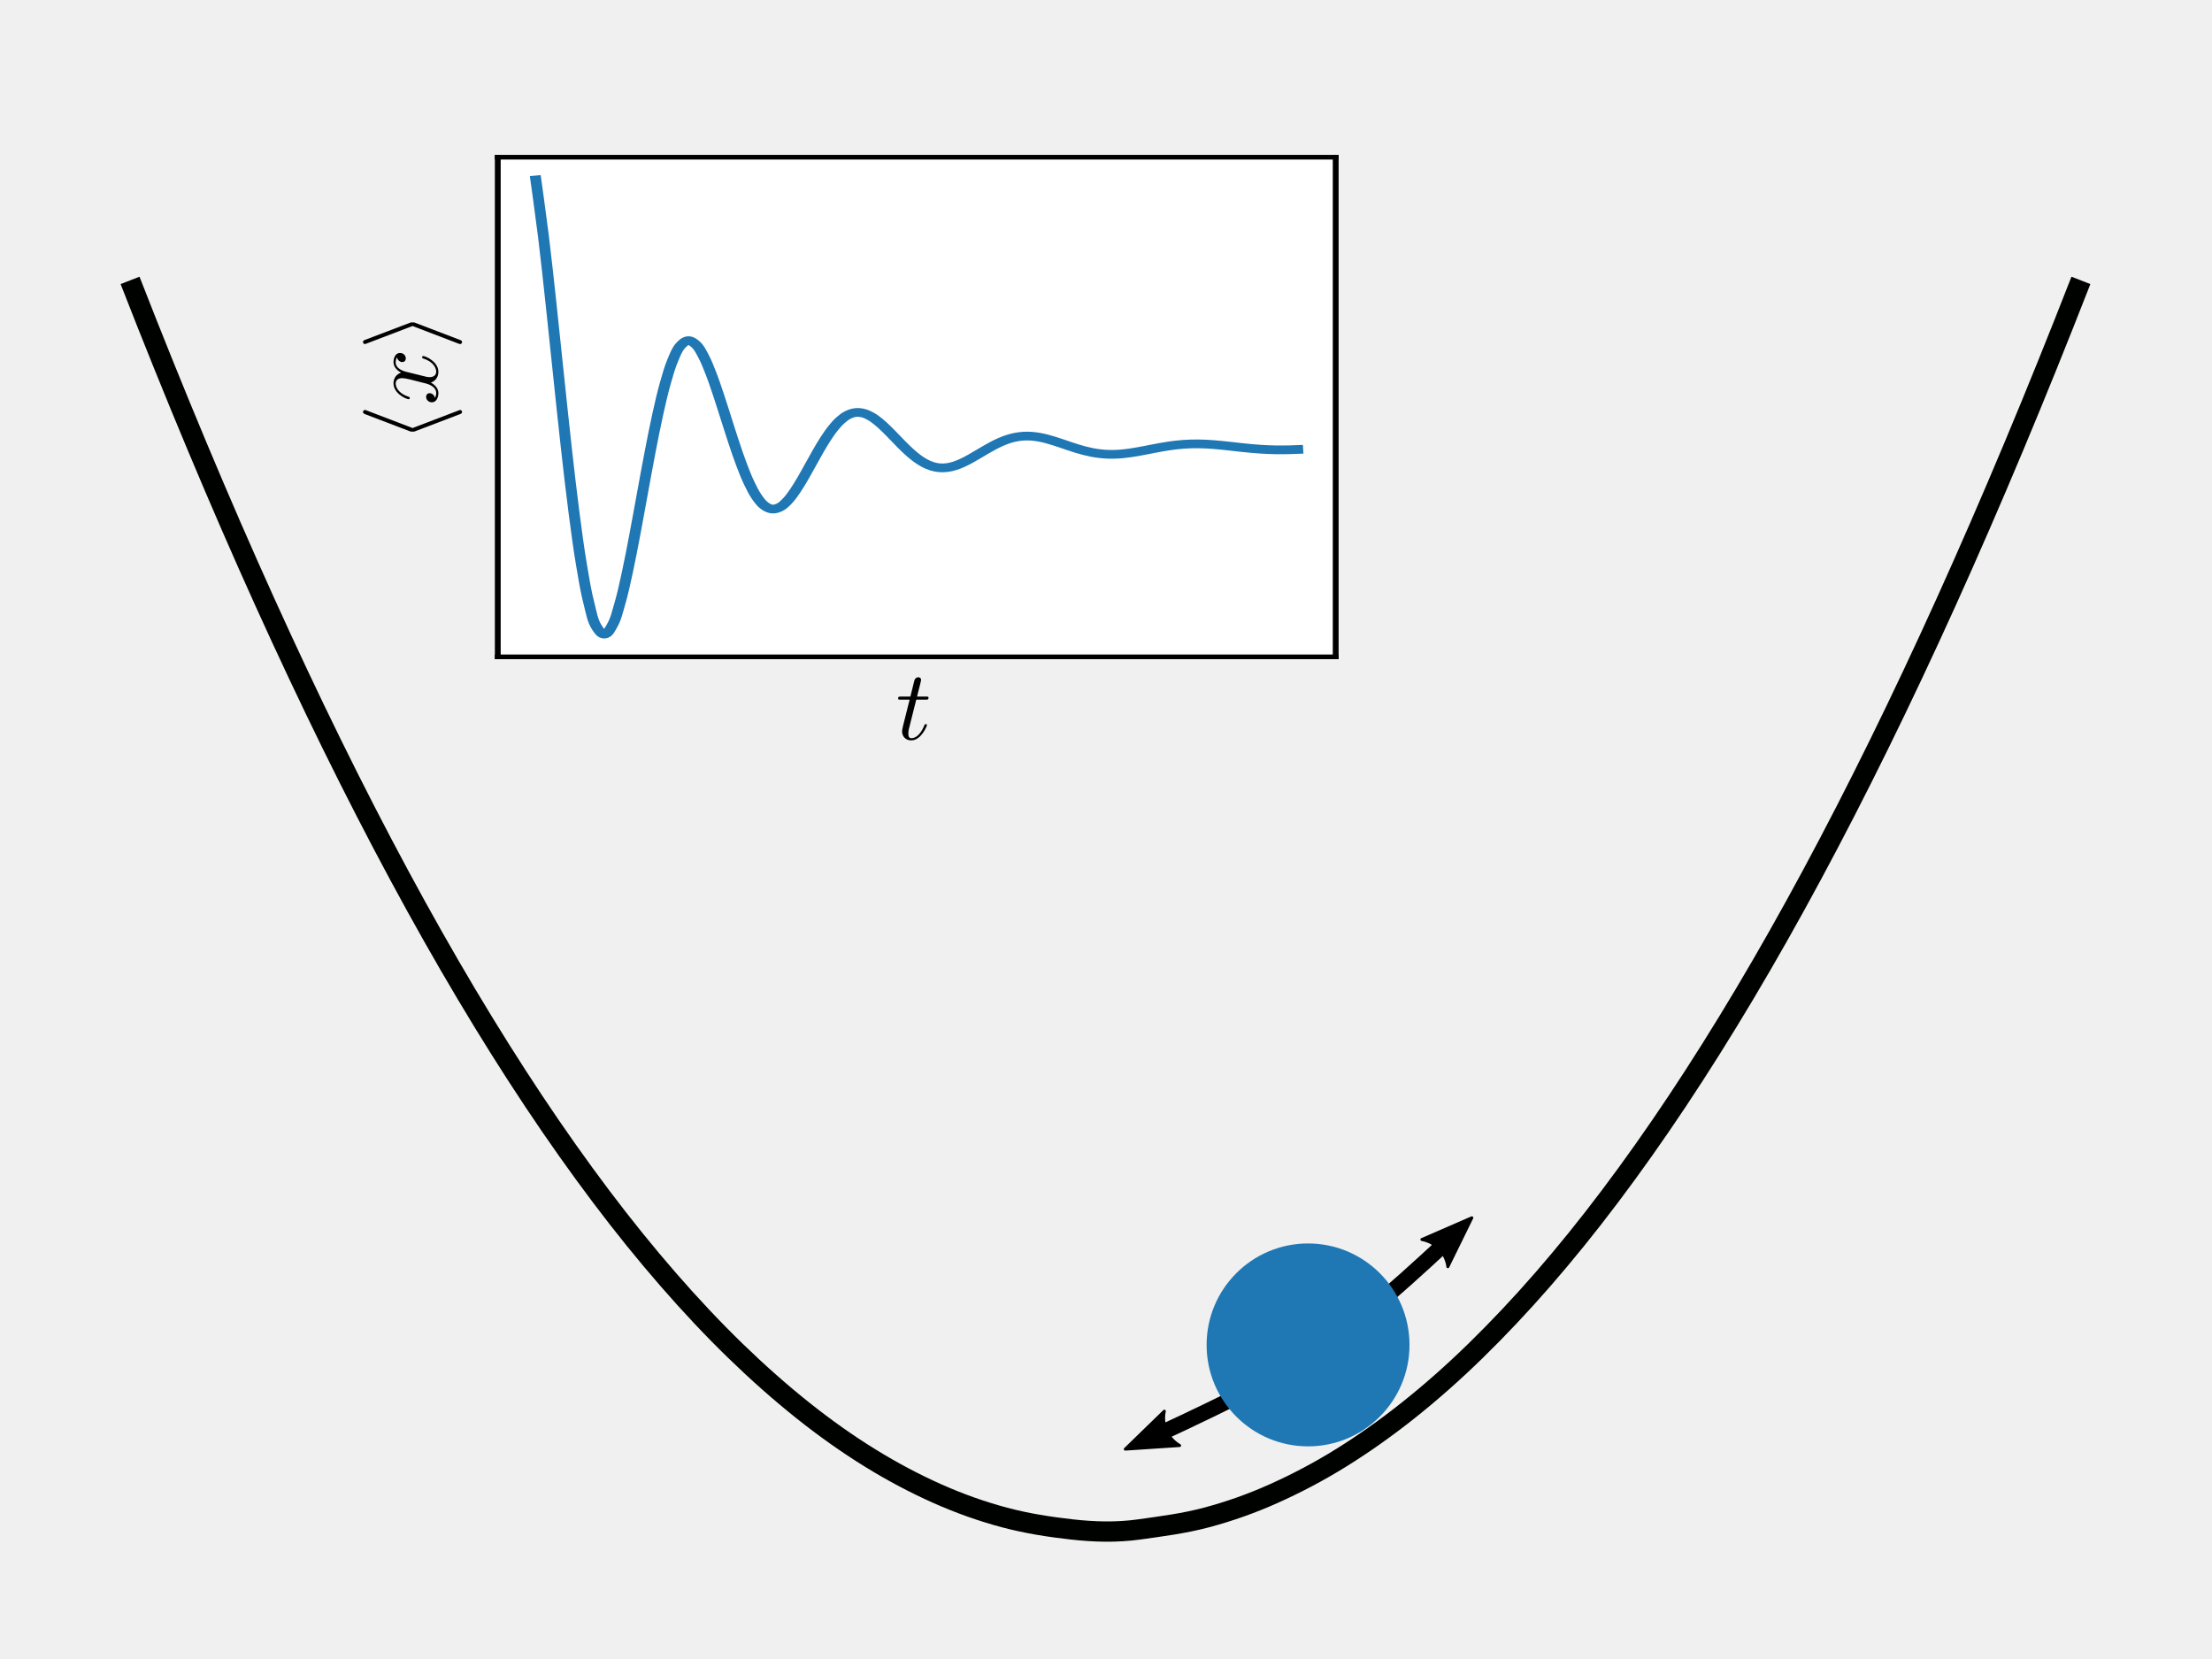
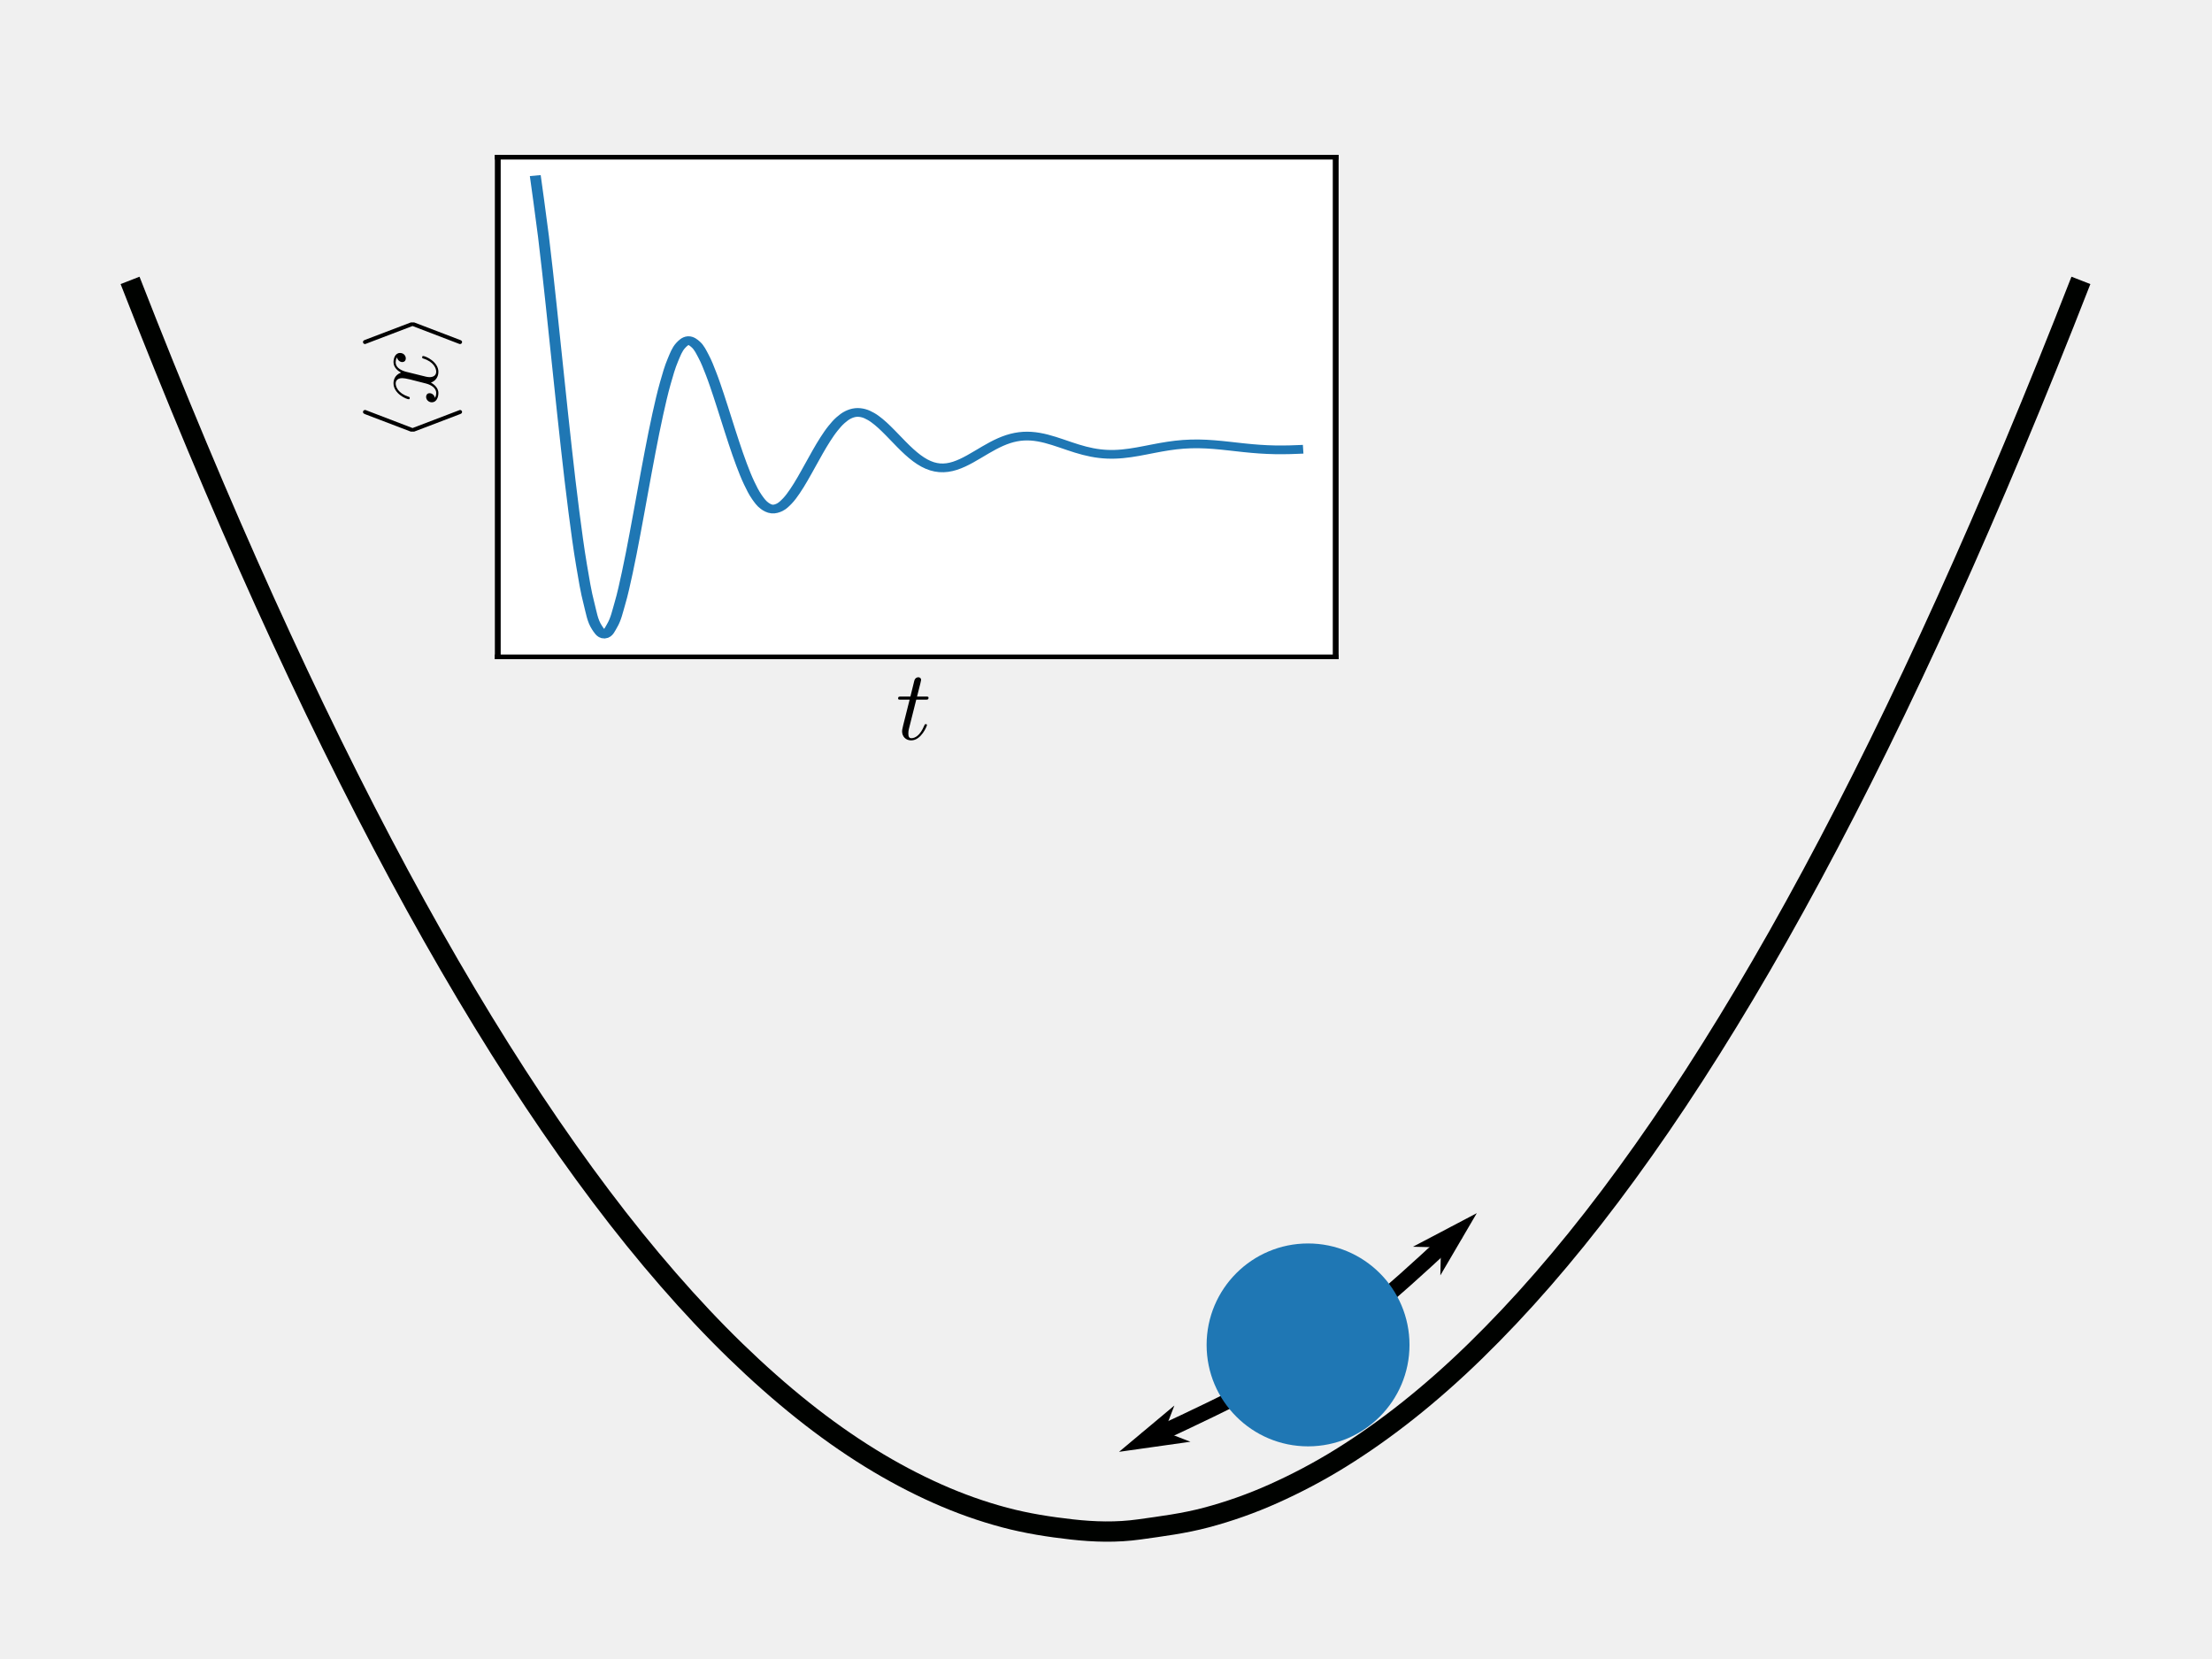
<svg xmlns="http://www.w3.org/2000/svg" version="1.1" id="svg2" viewBox="0 0 425.197 318.898" height="90mm" width="120mm">
  <defs id="defs4">
    <marker orient="auto" refY="0.0" refX="0.0" id="Arrow2Send" style="overflow:visible;">
      <path id="path7096" style="fill-rule:evenodd;stroke-width:0.625;stroke-linejoin:round;stroke:#000000;stroke-opacity:1;fill:#000000;fill-opacity:1" d="M 8.719,4.034 L -2.207,0.016 L 8.719,-4.002 C 6.973,-1.63 6.983,1.616 8.719,4.034 z " transform="scale(0.3) rotate(180) translate(-2.3,0)" />
    </marker>
    <marker orient="auto" refY="0.0" refX="0.0" id="Arrow1Send" style="overflow:visible;">
      <path id="path7078" d="M 0.0,0.0 L 5.0,-5.0 L -12.5,0.0 L 5.0,5.0 L 0.0,0.0 z " style="fill-rule:evenodd;stroke:#000000;stroke-width:1pt;stroke-opacity:1;fill:#000000;fill-opacity:1" transform="scale(0.2) rotate(180) translate(6,0)" />
    </marker>
    <marker orient="auto" refY="0.0" refX="0.0" id="Arrow1Mend" style="overflow:visible;">
      <path id="path7072" d="M 0.0,0.0 L 5.0,-5.0 L -12.5,0.0 L 5.0,5.0 L 0.0,0.0 z " style="fill-rule:evenodd;stroke:#000000;stroke-width:1pt;stroke-opacity:1;fill:#000000;fill-opacity:1" transform="scale(0.4) rotate(180) translate(10,0)" />
    </marker>
    <marker orient="auto" refY="0.0" refX="0.0" id="Arrow2Mstart" style="overflow:visible">
      <path id="path7087" style="fill-rule:evenodd;stroke-width:0.625;stroke-linejoin:round;stroke:#000000;stroke-opacity:1;fill:#000000;fill-opacity:1" d="M 8.719,4.034 L -2.207,0.016 L 8.719,-4.002 C 6.973,-1.63 6.983,1.616 8.719,4.034 z " transform="scale(0.6) translate(0,0)" />
    </marker>
    <marker orient="auto" refY="0.0" refX="0.0" id="marker8177" style="overflow:visible">
      <path id="path8179" d="M 0.0,0.0 L 5.0,-5.0 L -12.5,0.0 L 5.0,5.0 L 0.0,0.0 z " style="fill-rule:evenodd;stroke:#000000;stroke-width:1pt;stroke-opacity:1;fill:#000000;fill-opacity:1" transform="scale(0.2) translate(6,0)" />
    </marker>
    <marker orient="auto" refY="0.0" refX="0.0" id="marker8137" style="overflow:visible">
      <path id="path8139" d="M 0.0,0.0 L 5.0,-5.0 L -12.5,0.0 L 5.0,5.0 L 0.0,0.0 z " style="fill-rule:evenodd;stroke:#000000;stroke-width:1pt;stroke-opacity:1;fill:#000000;fill-opacity:1" transform="scale(0.2) translate(6,0)" />
    </marker>
    <marker orient="auto" refY="0.0" refX="0.0" id="Arrow1Sstart" style="overflow:visible">
      <path id="path7075" d="M 0.0,0.0 L 5.0,-5.0 L -12.5,0.0 L 5.0,5.0 L 0.0,0.0 z " style="fill-rule:evenodd;stroke:#000000;stroke-width:1pt;stroke-opacity:1;fill:#000000;fill-opacity:1" transform="scale(0.2) translate(6,0)" />
    </marker>
    <marker style="overflow:visible;" id="marker5411" refX="0.0" refY="0.0" orient="auto">
      <path transform="scale(0.2) rotate(180) translate(6,0)" style="fill-rule:evenodd;stroke:#000000;stroke-width:1pt;stroke-opacity:1;fill:#000000;fill-opacity:1" d="M 0.0,0.0 L 5.0,-5.0 L -12.5,0.0 L 5.0,5.0 L 0.0,0.0 z " id="path5413" />
    </marker>
    <marker orient="auto" refY="0.0" refX="0.0" id="Arrow2Sstart" style="overflow:visible">
      <path id="path4847" style="fill-rule:evenodd;stroke-width:0.625;stroke-linejoin:round;stroke:#000000;stroke-opacity:1;fill:#000000;fill-opacity:1" d="M 8.719,4.034 L -2.207,0.016 L 8.719,-4.002 C 6.973,-1.63 6.983,1.616 8.719,4.034 z " transform="scale(0.3) translate(-2.3,0)" />
    </marker>
    <marker orient="auto" refY="0.0" refX="0.0" id="DotS" style="overflow:visible">
      <path id="path4884" d="M -2.5,-1.0 C -2.5,1.76 -4.74,4.0 -7.5,4.0 C -10.26,4.0 -12.5,1.76 -12.5,-1.0 C -12.5,-3.76 -10.26,-6.0 -7.5,-6.0 C -4.74,-6.0 -2.5,-3.76 -2.5,-1.0 z " style="fill-rule:evenodd;stroke:#000000;stroke-width:1pt;stroke-opacity:1;fill:#000000;fill-opacity:1" transform="scale(0.2) translate(7.4, 1)" />
    </marker>
    <marker orient="auto" refY="0.0" refX="0.0" id="Arrow2Mend" style="overflow:visible;">
      <path id="path4844" style="fill-rule:evenodd;stroke-width:0.625;stroke-linejoin:round;stroke:#000000;stroke-opacity:1;fill:#000000;fill-opacity:1" d="M 8.719,4.034 L -2.207,0.016 L 8.719,-4.002 C 6.973,-1.63 6.983,1.616 8.719,4.034 z " transform="scale(0.6) rotate(180) translate(0,0)" />
    </marker>
    <marker orient="auto" refY="0.0" refX="0.0" id="marker5073" style="overflow:visible;">
      <path id="path4820" d="M 0.0,0.0 L 5.0,-5.0 L -12.5,0.0 L 5.0,5.0 L 0.0,0.0 z " style="fill-rule:evenodd;stroke:#000000;stroke-width:1pt;stroke-opacity:1;fill:#000000;fill-opacity:1" transform="scale(0.8) rotate(180) translate(12.5,0)" />
    </marker>
    <marker style="overflow:visible" id="Arrow1Lend" refX="0" refY="0" orient="auto">
      <path transform="matrix(-0.8,0,0,-0.8,-10,0)" style="fill:#ffb338;fill-opacity:1;fill-rule:evenodd;stroke:none;stroke-width:1pt;stroke-opacity:1" d="M 0,0 5,-5 -12.5,0 5,5 0,0 Z" id="path5609" />
    </marker>
    <marker orient="auto" refY="0" refX="0" id="marker4297" style="overflow:visible">
      <path id="path4299" d="M 0,0 5,-5 -12.5,0 5,5 0,0 Z" style="fill:#000000;fill-opacity:1;fill-rule:evenodd;stroke:#000000;stroke-width:1pt;stroke-opacity:1" transform="matrix(-0.4,0,0,-0.4,-4,0)" />
    </marker>
    <clipPath clipPathUnits="userSpaceOnUse" id="clipPath4807">
      <rect style="opacity:1;fill:#bf7e7d;fill-opacity:1;stroke:#000000;stroke-width:1.5;stroke-linecap:round;stroke-linejoin:round;stroke-miterlimit:4;stroke-dasharray:none;stroke-dashoffset:0.826;stroke-opacity:1" id="rect4809" width="105" height="55" x="345" y="852.362" />
    </clipPath>
    <clipPath id="p384916ccd0">
      <rect id="rect229" y="41.472" x="57.6" width="357.12" height="266.112" />
    </clipPath>
  </defs>
  <g id="layer1" transform="translate(0,-733.4646)">
-     <path style="fill:none;fill-rule:evenodd;stroke:#000000;stroke-width:3;stroke-linecap:butt;stroke-linejoin:miter;stroke-miterlimit:4;stroke-dasharray:none;stroke-opacity:1;marker-start:url(#Arrow2Sstart);marker-end:url(#Arrow2Send)" d="m 220,1010.362 c 0,0 22.722,-10.109 33,-17 9.82,-6.584 27,-23 27,-23" id="path7889" />
+     <path style="fill:none;fill-rule:evenodd;stroke:#000000;stroke-width:3;stroke-linecap:butt;stroke-linejoin:miter;stroke-miterlimit:4;stroke-dasharray:none;stroke-opacity:1;marker-start:url(#Arrow1Sstart);marker-end:url(#Arrow1Send)" d="m 220,1010.362 c 0,0 22.722,-10.109 33,-17 9.82,-6.584 27,-23 27,-23" id="path7889" />
    <path id="path4666" title="t t*t" d="m 25,787.362 c 4.31,11.052 8.621,21.717 12.931,32.007 4.31,10.291 8.62,20.195 12.931,29.724 4.309,9.524 8.621,18.673 12.931,27.436 4.31,8.763 8.619,17.146 12.931,25.153 4.309,8.002 8.621,15.623 12.931,22.864 4.31,7.241 8.621,14.095 12.931,20.575 4.31,6.48 8.625,12.57 12.931,18.292 4.315,5.734 8.621,11.052 12.931,16.004 4.31,4.952 8.613,9.531 12.931,13.721 4.303,4.175 8.624,7.998 12.931,11.432 4.313,3.439 8.618,6.478 12.931,9.143 4.308,2.662 8.625,4.942 12.931,6.86 4.315,1.923 8.621,3.442 12.931,4.59 4.31,1.147 8.632,1.813 12.931,2.295 2.163,0.242 4.318,0.393 6.471,0.408 2.153,0.015 4.305,-0.106 6.46,-0.408 4.31,-0.604 8.621,-1.147 12.931,-2.295 4.31,-1.147 8.621,-2.657 12.931,-4.59 4.31,-1.933 8.613,-4.18 12.931,-6.86 4.302,-2.67 8.63,-5.726 12.931,-9.143 4.319,-3.431 8.63,-7.232 12.931,-11.432 4.319,-4.218 8.621,-8.769 12.931,-13.721 4.31,-4.952 8.627,-10.286 12.931,-16.004 4.316,-5.733 8.621,-11.812 12.931,-18.292 4.31,-6.48 8.622,-13.34 12.931,-20.575 4.312,-7.24 8.621,-14.862 12.931,-22.864 4.31,-8.002 8.621,-16.39 12.931,-25.153 4.31,-8.763 8.622,-17.911 12.931,-27.436 4.311,-9.529 8.62,-19.434 12.931,-29.724 4.309,-10.285 8.621,-20.956 12.931,-32.007" style="opacity:1;fill:none;fill-opacity:1;stroke:#000200;stroke-width:3.9;stroke-linecap:butt;stroke-linejoin:miter;stroke-miterlimit:4;stroke-dasharray:none;stroke-dashoffset:0.826;stroke-opacity:1" />
    <g id="g7038" transform="matrix(0.8394939,0,0,0.8394939,11.14954,138.1269)">
      <g id="g6908" transform="matrix(0.4297953,0,0,0.3439221,221.1653,618.8573)">
        <path d="m -280.291,699.882 446.4,0 0,-332.64 -446.4,0 z" style="fill:#ffffff" id="path14" />
        <path transform="matrix(1.25,0,0,1.25,-352.2909,315.4022)" clip-path="url(#p384916ccd0)" d="m 73.833,53.568 c 0,0 2.251,20.114 3.247,30.192 1.186,12.013 2.199,24.051 3.247,36.084 1.119,12.862 2.154,25.736 3.247,38.601 1.072,12.625 2.108,25.254 3.247,37.87 1.031,11.426 2.053,22.854 3.247,34.255 0.99,9.454 1.972,18.913 3.247,28.313 0.941,6.942 1.817,13.919 3.247,20.73 0.873,4.161 1.358,8.655 3.247,12.251 0.796,1.516 1.797,3.719 3.247,3.624 1.607,-0.105 2.42,-2.739 3.247,-4.464 1.662,-3.47 2.325,-7.558 3.247,-11.435 1.316,-5.538 2.255,-11.208 3.247,-16.851 1.192,-6.784 2.203,-13.615 3.247,-20.437 1.124,-7.353 2.159,-14.727 3.247,-22.089 1.077,-7.288 2.114,-14.586 3.247,-21.861 1.037,-6.661 2.063,-13.327 3.247,-19.95 0.997,-5.58 1.993,-11.167 3.247,-16.666 0.953,-4.181 1.878,-8.398 3.247,-12.395 0.901,-2.63 1.692,-5.463 3.247,-7.564 0.873,-1.18 1.962,-2.526 3.247,-2.602 1.216,-0.072 2.341,1.072 3.247,2.09 1.465,1.646 2.311,4.005 3.247,6.172 1.295,2.999 2.253,6.211 3.247,9.385 1.19,3.803 2.206,7.689 3.247,11.56 1.127,4.191 2.164,8.418 3.247,12.627 1.081,4.203 2.123,8.423 3.247,12.608 1.044,3.886 2.078,7.778 3.247,11.608 1.008,3.303 2.023,6.61 3.247,9.797 0.973,2.535 1.958,5.091 3.247,7.396 0.942,1.685 1.922,3.426 3.247,4.646 0.953,0.877 2.069,1.653 3.247,1.795 1.105,0.133 2.249,-0.315 3.247,-0.924 1.255,-0.766 2.27,-2.064 3.247,-3.313 1.231,-1.576 2.239,-3.408 3.247,-5.215 1.172,-2.103 2.202,-4.325 3.247,-6.53 1.124,-2.374 2.167,-4.805 3.247,-7.211 1.085,-2.419 2.133,-4.865 3.247,-7.265 1.053,-2.27 2.1,-4.549 3.247,-6.747 1.026,-1.965 2.067,-3.927 3.247,-5.752 1.003,-1.553 2.044,-3.09 3.247,-4.404 0.994,-1.087 2.057,-2.123 3.247,-2.84 1.017,-0.613 2.123,-1.065 3.247,-1.204 1.081,-0.134 2.194,0.033 3.247,0.37 1.143,0.366 2.219,1.04 3.247,1.766 1.157,0.818 2.212,1.849 3.247,2.891 1.138,1.146 2.192,2.419 3.247,3.684 1.112,1.333 2.169,2.737 3.247,4.114 1.087,1.388 2.146,2.81 3.247,4.182 1.065,1.328 2.126,2.663 3.247,3.918 1.048,1.174 2.112,2.332 3.247,3.373 1.038,0.952 2.109,1.863 3.247,2.618 1.039,0.689 2.122,1.298 3.247,1.73 1.054,0.404 2.148,0.679 3.247,0.791 1.079,0.11 2.173,0.053 3.247,-0.119 1.101,-0.177 2.186,-0.523 3.247,-0.934 1.111,-0.431 2.186,-1 3.247,-1.599 1.108,-0.625 2.179,-1.349 3.247,-2.075 1.098,-0.747 2.168,-1.555 3.247,-2.344 1.086,-0.794 2.157,-1.62 3.247,-2.405 1.075,-0.774 2.147,-1.554 3.247,-2.273 1.067,-0.697 2.142,-1.377 3.247,-1.976 1.063,-0.576 2.143,-1.112 3.247,-1.553 1.065,-0.425 2.149,-0.787 3.247,-1.049 1.071,-0.256 2.158,-0.429 3.247,-0.512 1.08,-0.082 2.166,-0.069 3.247,0.015 1.088,0.084 2.172,0.263 3.247,0.49 1.092,0.23 2.173,0.543 3.247,0.881 1.092,0.344 2.17,0.753 3.247,1.167 1.089,0.419 2.166,0.883 3.247,1.335 1.084,0.454 2.162,0.931 3.247,1.382 1.08,0.449 2.158,0.903 3.247,1.317 1.076,0.41 2.156,0.808 3.247,1.156 1.075,0.343 2.157,0.659 3.247,0.92 1.076,0.257 2.159,0.474 3.247,0.635 1.078,0.159 2.162,0.269 3.247,0.327 1.081,0.058 2.165,0.061 3.247,0.023 1.084,-0.038 2.167,-0.131 3.247,-0.254 1.085,-0.123 2.167,-0.295 3.247,-0.484 1.086,-0.19 2.167,-0.42 3.247,-0.655 1.085,-0.236 2.165,-0.5 3.247,-0.759 1.083,-0.259 2.164,-0.534 3.247,-0.793 1.081,-0.259 2.162,-0.523 3.247,-0.763 1.08,-0.239 2.162,-0.472 3.247,-0.676 1.08,-0.203 2.162,-0.389 3.247,-0.544 1.08,-0.154 2.162,-0.284 3.247,-0.383 1.081,-0.098 2.163,-0.167 3.247,-0.207 1.082,-0.04 2.164,-0.048 3.247,-0.031 1.083,0.016 2.165,0.064 3.247,0.13 1.083,0.066 2.165,0.16 3.247,0.265 1.083,0.106 2.165,0.234 3.247,0.367 1.083,0.133 2.165,0.283 3.247,0.431 1.083,0.148 2.164,0.306 3.247,0.455 1.082,0.149 2.164,0.302 3.247,0.441 1.082,0.139 2.163,0.275 3.247,0.394 1.081,0.119 2.163,0.229 3.247,0.321 1.081,0.092 2.164,0.17 3.247,0.23 1.082,0.06 2.164,0.103 3.247,0.13 1.082,0.026 2.164,0.035 3.247,0.029 1.082,-0.006 2.165,-0.03 3.247,-0.065 1.083,-0.035 3.247,-0.145 3.247,-0.145" style="fill:none;stroke:#1f77b4;stroke-width:4.647;stroke-linecap:square" id="path212" />
        <path d="m -280.291,699.882 0,-332.64" style="fill:none;stroke:#000000;stroke-width:3.098;stroke-linecap:square;stroke-linejoin:miter" id="path215" />
        <path d="m 166.109,699.882 0,-332.64" style="fill:none;stroke:#000000;stroke-width:3.098;stroke-linecap:square;stroke-linejoin:miter" id="path218" />
        <path d="m -280.291,699.882 446.4,0" style="fill:none;stroke:#000000;stroke-width:3.098;stroke-linecap:square;stroke-linejoin:miter" id="path221" />
        <path d="m -280.291,367.242 446.4,0" style="fill:none;stroke:#000000;stroke-width:3.098;stroke-linecap:square;stroke-linejoin:miter" id="path224" />
      </g>
      <g transform="matrix(0,-1,1,0,-47.08527,938.6133)" id="g5314-3">
        <g style="font-style:normal;font-variant:normal;font-weight:normal;font-stretch:normal;letter-spacing:normal;word-spacing:normal;text-anchor:start;fill:none;fill-opacity:1;fill-rule:evenodd;stroke:#000000;stroke-width:1.191;stroke-linecap:butt;stroke-linejoin:miter;stroke-miterlimit:10.433;stroke-dasharray:none;stroke-dashoffset:0;stroke-opacity:1" id="content-6" transform="matrix(0.4555681,0,0,-0.4555681,-79.72441,318.8976)" xml:space="preserve" stroke-miterlimit="10.433" font-style="normal" font-variant="normal" font-weight="normal" font-stretch="normal" font-size-adjust="none" letter-spacing="normal" word-spacing="normal">
          <path style="fill:#000000;stroke-width:0" d="m 472.34,441.47 0.01,0.02 0.01,0.03 0.01,0.02 0.01,0.03 0.02,0.04 0.02,0.04 0.02,0.04 0.01,0.04 0.02,0.04 0.01,0.03 0.01,0.04 0.02,0.03 0.01,0.03 0.01,0.03 0,0.02 0.01,0.03 0.01,0.02 0.01,0.03 0,0.02 0.01,0.02 0,0.02 0,0.02 0.01,0.05 0,0.03 0,0.04 0.01,0.05 0,0.04 0,0.02 0,0.02 c 0,0.55 -0.45,1 -1,1 -0.45,0 -0.8,-0.25 -1.14,-1.15 l -8.72,-22.86 0,-1.74 8.72,-22.87 c 0.19,-0.54 0.44,-1.19 1.14,-1.19 0.55,0 1,0.45 1,0.99 0,0.15 0,0.25 -0.25,0.8 l -8.82,23.11 z" id="path5317-7" />
          <path style="fill:#000000;stroke-width:0" d="m 491.64,421.04 0.03,0.13 0.03,0.15 0.05,0.17 0.04,0.18 0.06,0.19 0.06,0.21 0.06,0.21 0.07,0.23 0.08,0.23 0.09,0.24 0.1,0.25 0.1,0.24 0.11,0.25 0.12,0.25 0.13,0.25 0.14,0.25 0.15,0.24 0.15,0.24 0.17,0.23 0.18,0.22 0.18,0.22 0.2,0.2 0.21,0.19 0.22,0.18 0.23,0.16 0.25,0.14 0.12,0.07 0.13,0.06 0.13,0.05 0.14,0.05 0.14,0.05 0.14,0.04 0.14,0.03 0.15,0.03 0.15,0.02 0.16,0.02 0.16,0.01 0.16,0 c 0.25,0 1.45,0 2.49,-0.65 -1.4,-0.25 -2.39,-1.49 -2.39,-2.68 0,-0.8 0.54,-1.75 1.89,-1.75 1.1,0 2.69,0.9 2.69,2.89 0,2.59 -2.94,3.29 -4.63,3.29 -2.89,0 -4.64,-2.64 -5.23,-3.79 -1.25,3.29 -3.94,3.79 -5.38,3.79 -5.18,0 -8.02,-6.43 -8.02,-7.67 0,-0.5 0.5,-0.5 0.6,-0.5 0.39,0 0.54,0.1 0.64,0.54 1.7,5.29 4.98,6.53 6.68,6.53 0.95,0 2.69,-0.45 2.69,-3.33 0,-1.55 -0.85,-4.89 -2.69,-11.86 -0.8,-3.09 -2.54,-5.18 -4.73,-5.18 -0.3,0 -1.45,0 -2.49,0.65 1.24,0.25 2.34,1.29 2.34,2.69 0,1.34 -1.1,1.74 -1.85,1.74 -1.49,0 -2.73,-1.3 -2.73,-2.89 0,-2.29 2.48,-3.29 4.68,-3.29 3.28,0 5.08,3.49 5.23,3.79 0.6,-1.85 2.39,-3.79 5.38,-3.79 5.13,0 7.97,6.43 7.97,7.67 0,0.5 -0.45,0.5 -0.6,0.5 -0.45,0 -0.55,-0.2 -0.65,-0.55 -1.64,-5.33 -5.03,-6.52 -6.62,-6.52 -1.95,0 -2.74,1.59 -2.74,3.29 0,1.09 0.29,2.19 0.85,4.38 z" id="path5319-5" />
          <path style="fill:#000000;stroke-width:0" d="m 516.6,417.61 0,1.69 -8.72,22.91 c -0.3,0.85 -0.59,1.15 -1.15,1.15 -0.54,0 -0.99,-0.45 -0.99,-1 0,-0.15 0,-0.25 0.25,-0.79 l 8.81,-23.12 -8.81,-23.01 c -0.25,-0.55 -0.25,-0.65 -0.25,-0.9 0,-0.54 0.45,-0.99 0.99,-0.99 0.65,0 0.85,0.49 1.05,0.99 z" id="path5321-3" />
        </g>
      </g>
      <g transform="translate(63.82829,744.5047)" id="g6987">
        <g style="font-style:normal;font-variant:normal;font-weight:normal;font-stretch:normal;letter-spacing:normal;word-spacing:normal;text-anchor:start;fill:none;fill-opacity:1;fill-rule:evenodd;stroke:#000000;stroke-width:1.191;stroke-linecap:butt;stroke-linejoin:miter;stroke-miterlimit:10.433;stroke-dasharray:none;stroke-dashoffset:0;stroke-opacity:1" id="g6989" transform="matrix(0.4555681,0,0,-0.4555681,-79.72441,318.8976)" xml:space="preserve" stroke-miterlimit="10.433" font-style="normal" font-variant="normal" font-weight="normal" font-stretch="normal" font-size-adjust="none" letter-spacing="normal" word-spacing="normal">
          <path style="fill:#000000;stroke-width:0" d="m 466.26,425.93 4.69,0 c 0.99,0 1.49,0 1.49,0.99 0,0.55 -0.5,0.55 -1.4,0.55 l -4.38,0 c 1.79,7.07 2.04,8.07 2.04,8.37 0,0.84 -0.59,1.34 -1.44,1.34 -0.15,0 -1.55,-0.05 -1.99,-1.79 l -1.95,-7.92 -4.68,0 c -1,0 -1.5,0 -1.5,-0.95 0,-0.59 0.4,-0.59 1.4,-0.59 l 4.39,0 c -3.59,-14.15 -3.79,-15 -3.79,-15.89 0,-2.7 1.89,-4.59 4.58,-4.59 5.08,0 7.92,7.28 7.92,7.67 0,0.5 -0.4,0.5 -0.6,0.5 -0.45,0 -0.49,-0.15 -0.74,-0.69 -2.14,-5.19 -4.78,-6.38 -6.48,-6.38 -1.05,0 -1.54,0.65 -1.54,2.29 0,1.2 0.1,1.54 0.29,2.39 z" id="path6991" />
        </g>
      </g>
    </g>
    <circle style="opacity:1;fill:#1f77b4;fill-opacity:1;stroke:none;stroke-width:1;stroke-linecap:butt;stroke-linejoin:miter;stroke-miterlimit:4;stroke-dasharray:none;stroke-dashoffset:0;stroke-opacity:1" id="path7055" cx="251.438" cy="991.987" r="19.5" />
  </g>
</svg>
